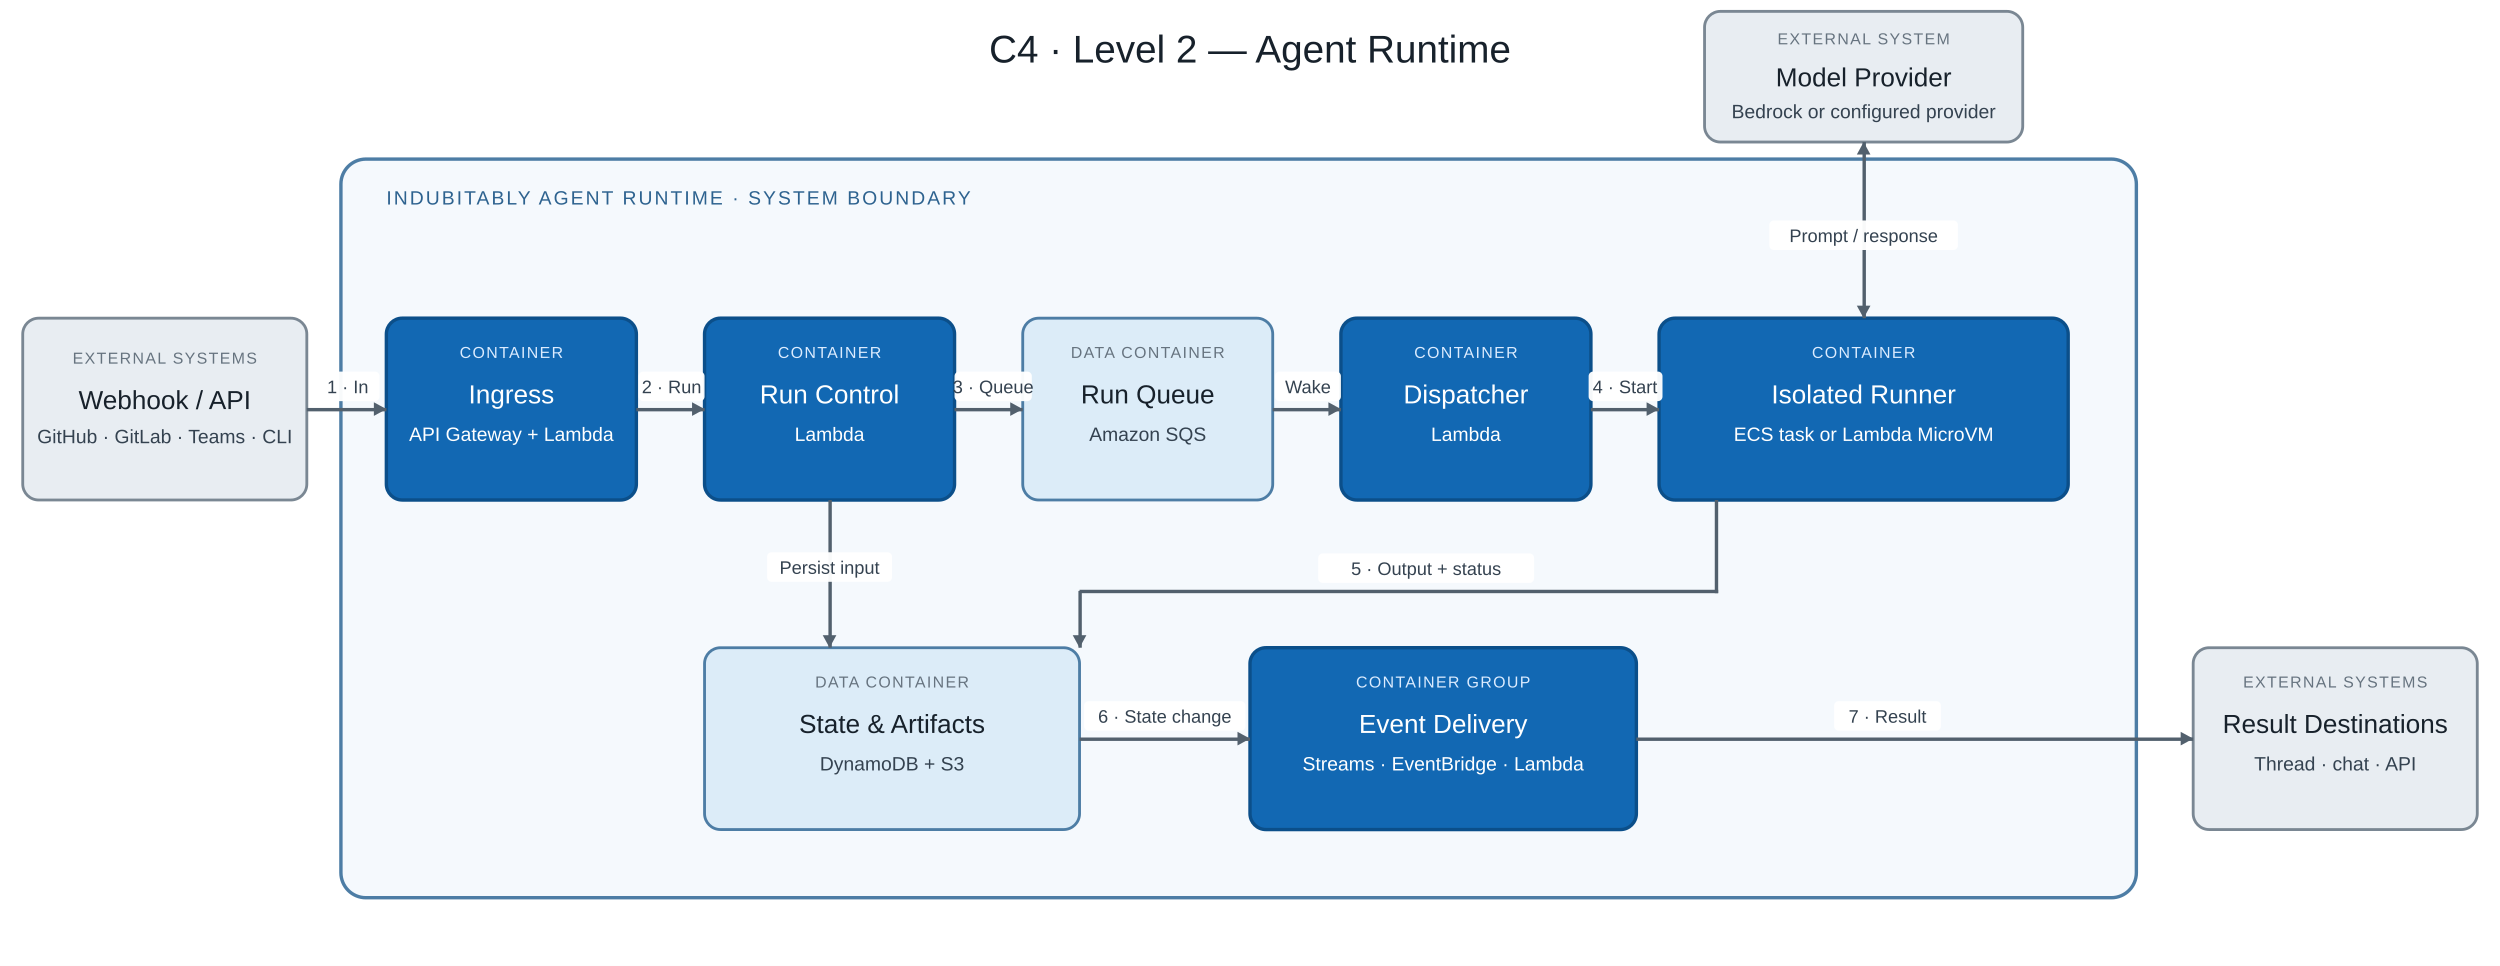
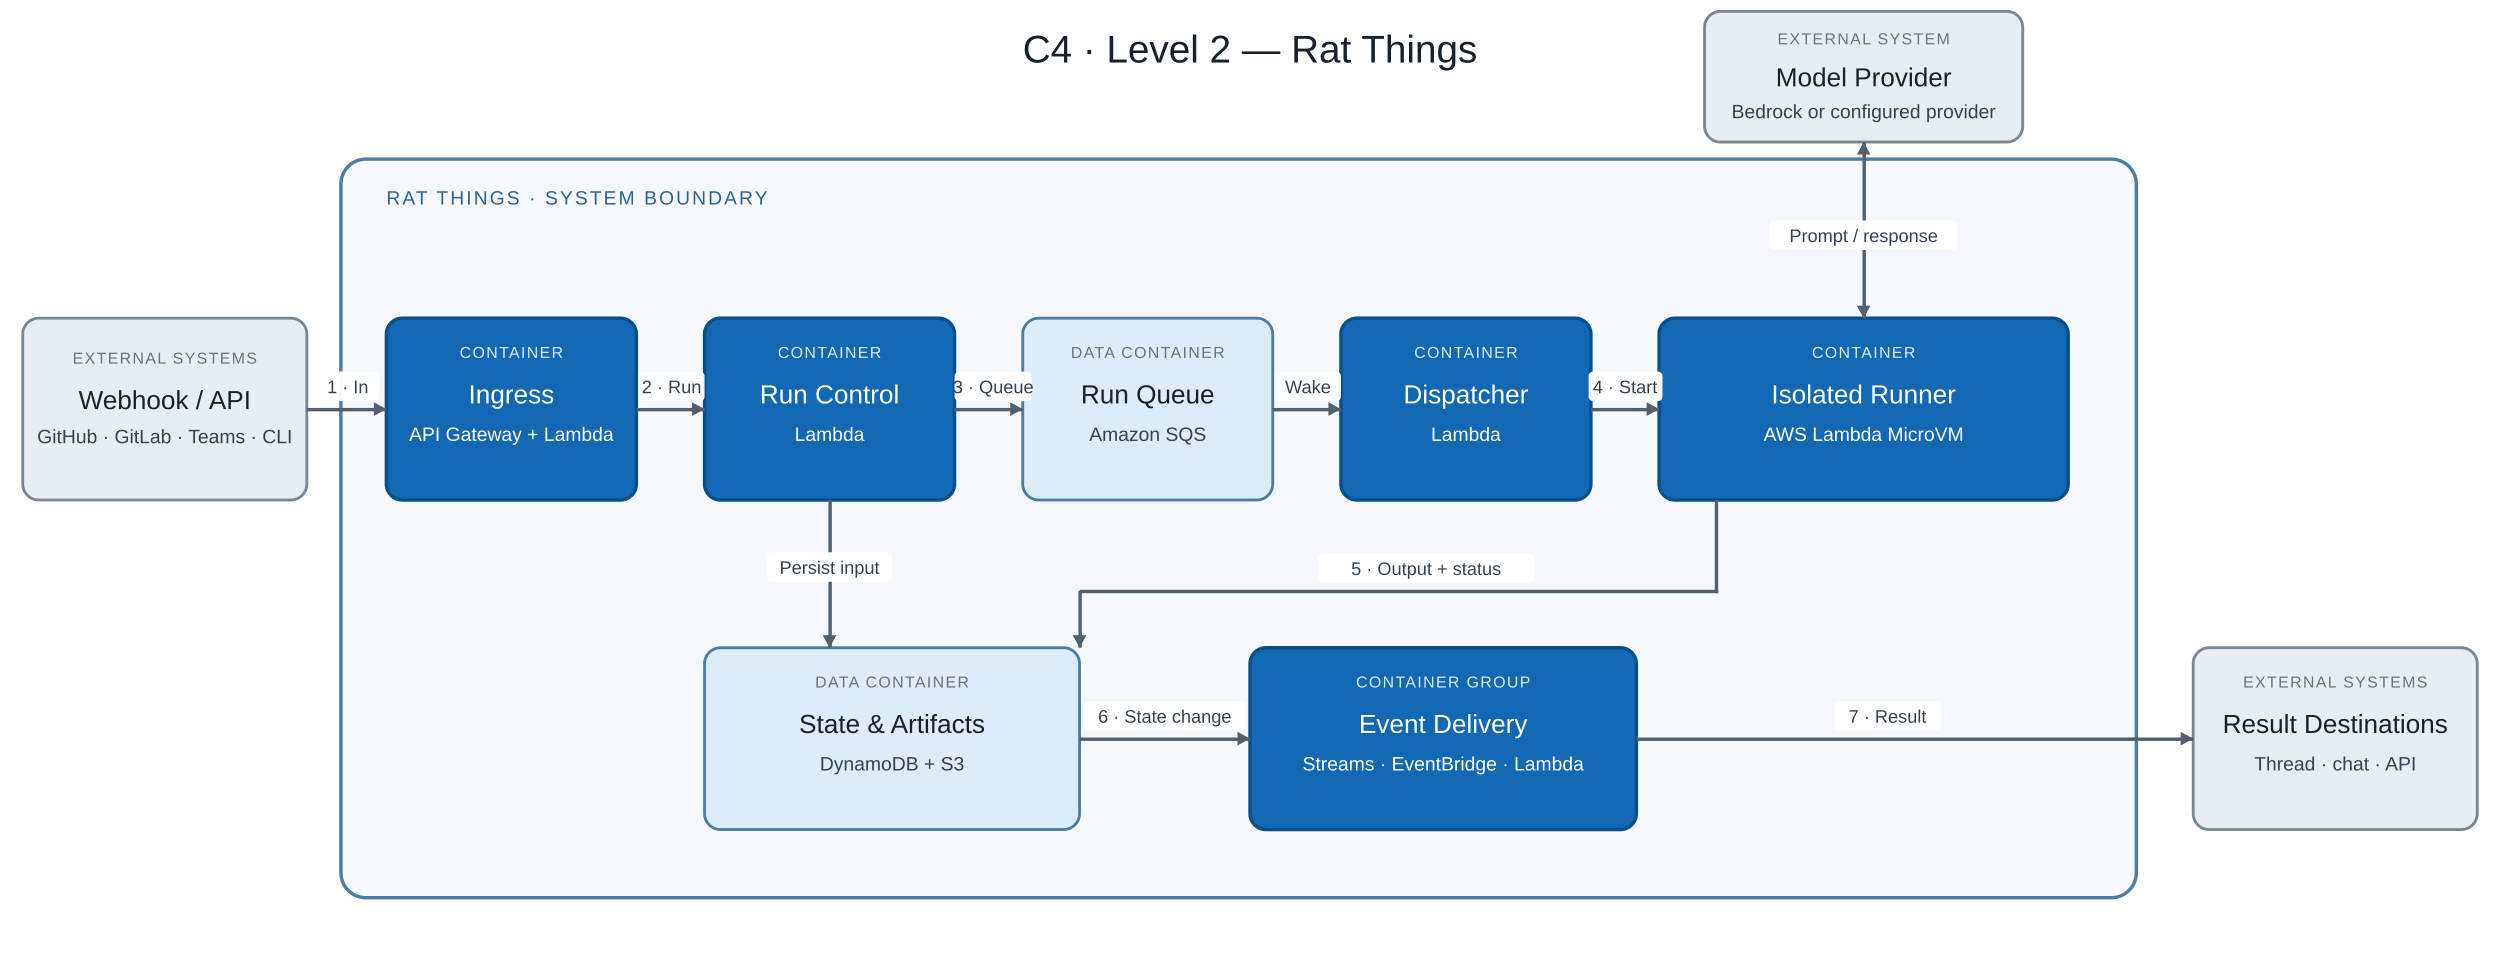
<svg xmlns="http://www.w3.org/2000/svg" width="2200" height="850" viewBox="0 0 2200 850" role="img" aria-labelledby="title description">
  <defs>
    <marker id="arrow" markerWidth="11" markerHeight="11" refX="9" refY="5.5" orient="auto" markerUnits="strokeWidth">
      <path d="M0,0 L11,5.5 L0,11 z" fill="#52606d" />
    </marker>
    <marker id="arrow-start" markerWidth="11" markerHeight="11" refX="2" refY="5.5" orient="auto" markerUnits="strokeWidth">
      <path d="M11,0 L0,5.5 L11,11 z" fill="#52606d" />
    </marker>
    <style>
      .title { font-family: Arial, sans-serif; font-size: 34px; font-weight: 500; fill: #17212b; }
      .boundary-label { font-family: Arial, sans-serif; font-size: 17px; font-weight: 500; letter-spacing: 1.8px; fill: #2d628f; }
      .kind-light { font-family: Arial, sans-serif; font-size: 14px; font-weight: 500; letter-spacing: 1.2px; fill: #dcecff; }
      .kind-dark { font-family: Arial, sans-serif; font-size: 14px; font-weight: 500; letter-spacing: 1.2px; fill: #66737f; }
      .node-title-light { font-family: Arial, sans-serif; font-size: 23px; font-weight: 500; fill: #ffffff; }
      .node-tech-light { font-family: Arial, sans-serif; font-size: 17px; font-weight: 400; fill: #ffffff; }
      .node-title-dark { font-family: Arial, sans-serif; font-size: 23px; font-weight: 500; fill: #17212b; }
      .node-tech-dark { font-family: Arial, sans-serif; font-size: 17px; font-weight: 400; fill: #344250; }
      .flow-label { font-family: Arial, sans-serif; font-size: 16px; font-weight: 500; fill: #344250; }
      .line { fill: none; stroke: #52606d; stroke-width: 3; marker-end: url(#arrow); }
      .line-both { fill: none; stroke: #52606d; stroke-width: 3; marker-start: url(#arrow-start); marker-end: url(#arrow); }
      .label-bg { fill: #ffffff; opacity: 0.96; }
    </style>
  </defs>
  <rect width="2200" height="850" fill="#ffffff" />
-   <text x="1100" y="55" text-anchor="middle" class="title">C4 · Level 2 — Agent Runtime</text>
+   <text x="1100" y="55" text-anchor="middle" class="title">C4 · Level 2 — Rat Things</text>
  <rect x="300" y="140" width="1580" height="650" rx="22" fill="#f5f9fd" stroke="#4d7da5" stroke-width="3" />
-   <text x="340" y="180" class="boundary-label">INDUBITABLY AGENT RUNTIME · SYSTEM BOUNDARY</text>
+   <text x="340" y="180" class="boundary-label">RAT THINGS · SYSTEM BOUNDARY</text>
  <rect x="20" y="280" width="250" height="160" rx="14" fill="#e8edf2" stroke="#7a8793" stroke-width="2.5" />
  <text x="145" y="320" text-anchor="middle" class="kind-dark">EXTERNAL SYSTEMS</text>
  <text x="145" y="360" text-anchor="middle" class="node-title-dark">Webhook / API</text>
  <text x="145" y="390" text-anchor="middle" class="node-tech-dark">GitHub · GitLab · Teams · CLI</text>
  <g>
    <rect x="340" y="280" width="220" height="160" rx="14" fill="#1268b3" stroke="#0b4f8a" stroke-width="3" />
    <text x="450" y="315" text-anchor="middle" class="kind-light">CONTAINER</text>
    <text x="450" y="355" text-anchor="middle" class="node-title-light">Ingress</text>
    <text x="450" y="388" text-anchor="middle" class="node-tech-light">API Gateway + Lambda</text>
  </g>
  <g>
    <rect x="620" y="280" width="220" height="160" rx="14" fill="#1268b3" stroke="#0b4f8a" stroke-width="3" />
    <text x="730" y="315" text-anchor="middle" class="kind-light">CONTAINER</text>
    <text x="730" y="355" text-anchor="middle" class="node-title-light">Run Control</text>
    <text x="730" y="388" text-anchor="middle" class="node-tech-light">Lambda</text>
  </g>
  <g>
    <rect x="900" y="280" width="220" height="160" rx="14" fill="#dcecf8" stroke="#4d7da5" stroke-width="2.5" />
    <text x="1010" y="315" text-anchor="middle" class="kind-dark">DATA CONTAINER</text>
    <text x="1010" y="355" text-anchor="middle" class="node-title-dark">Run Queue</text>
    <text x="1010" y="388" text-anchor="middle" class="node-tech-dark">Amazon SQS</text>
  </g>
  <g>
    <rect x="1180" y="280" width="220" height="160" rx="14" fill="#1268b3" stroke="#0b4f8a" stroke-width="3" />
    <text x="1290" y="315" text-anchor="middle" class="kind-light">CONTAINER</text>
    <text x="1290" y="355" text-anchor="middle" class="node-title-light">Dispatcher</text>
    <text x="1290" y="388" text-anchor="middle" class="node-tech-light">Lambda</text>
  </g>
  <g>
    <rect x="1460" y="280" width="360" height="160" rx="14" fill="#1268b3" stroke="#0b4f8a" stroke-width="3" />
    <text x="1640" y="315" text-anchor="middle" class="kind-light">CONTAINER</text>
    <text x="1640" y="355" text-anchor="middle" class="node-title-light">Isolated Runner</text>
-     <text x="1640" y="388" text-anchor="middle" class="node-tech-light">ECS task or Lambda MicroVM</text>
+     <text x="1640" y="388" text-anchor="middle" class="node-tech-light">AWS Lambda MicroVM</text>
  </g>
  <g>
    <rect x="620" y="570" width="330" height="160" rx="14" fill="#dcecf8" stroke="#4d7da5" stroke-width="2.5" />
    <text x="785" y="605" text-anchor="middle" class="kind-dark">DATA CONTAINER</text>
    <text x="785" y="645" text-anchor="middle" class="node-title-dark">State &amp; Artifacts</text>
    <text x="785" y="678" text-anchor="middle" class="node-tech-dark">DynamoDB + S3</text>
  </g>
  <g>
    <rect x="1100" y="570" width="340" height="160" rx="14" fill="#1268b3" stroke="#0b4f8a" stroke-width="3" />
    <text x="1270" y="605" text-anchor="middle" class="kind-light">CONTAINER GROUP</text>
    <text x="1270" y="645" text-anchor="middle" class="node-title-light">Event Delivery</text>
    <text x="1270" y="678" text-anchor="middle" class="node-tech-light">Streams · EventBridge · Lambda</text>
  </g>
  <rect x="1930" y="570" width="250" height="160" rx="14" fill="#e8edf2" stroke="#7a8793" stroke-width="2.5" />
  <text x="2055" y="605" text-anchor="middle" class="kind-dark">EXTERNAL SYSTEMS</text>
  <text x="2055" y="645" text-anchor="middle" class="node-title-dark">Result Destinations</text>
  <text x="2055" y="678" text-anchor="middle" class="node-tech-dark">Thread · chat · API</text>
  <rect x="1500" y="10" width="280" height="115" rx="14" fill="#e8edf2" stroke="#7a8793" stroke-width="2.5" />
  <text x="1640" y="39" text-anchor="middle" class="kind-dark">EXTERNAL SYSTEM</text>
  <text x="1640" y="76" text-anchor="middle" class="node-title-dark">Model Provider</text>
  <text x="1640" y="104" text-anchor="middle" class="node-tech-dark">Bedrock or configured provider</text>
  <rect x="270" y="359" width="70" height="3" fill="#52606d" />
  <polygon points="340,360 329,354 329,366" fill="#52606d" />
  <rect x="560" y="359" width="60" height="3" fill="#52606d" />
  <polygon points="620,360 609,354 609,366" fill="#52606d" />
  <rect x="840" y="359" width="60" height="3" fill="#52606d" />
  <polygon points="900,360 889,354 889,366" fill="#52606d" />
  <rect x="1120" y="359" width="60" height="3" fill="#52606d" />
  <polygon points="1180,360 1169,354 1169,366" fill="#52606d" />
  <rect x="1400" y="359" width="60" height="3" fill="#52606d" />
  <polygon points="1460,360 1449,354 1449,366" fill="#52606d" />
  <rect x="729" y="440" width="3" height="130" fill="#52606d" />
  <polygon points="730,570 724,559 736,559" fill="#52606d" />
  <rect x="1509" y="440" width="3" height="82" fill="#52606d" />
  <rect x="950" y="519" width="562" height="3" fill="#52606d" />
  <rect x="949" y="520" width="3" height="50" fill="#52606d" />
  <polygon points="950,570 944,559 956,559" fill="#52606d" />
  <rect x="950" y="649" width="150" height="3" fill="#52606d" />
  <polygon points="1100,650 1089,644 1089,656" fill="#52606d" />
  <rect x="1440" y="649" width="490" height="3" fill="#52606d" />
  <polygon points="1930,650 1919,644 1919,656" fill="#52606d" />
  <rect x="1639" y="125" width="3" height="155" fill="#52606d" />
  <polygon points="1640,125 1634,136 1646,136" fill="#52606d" />
  <polygon points="1640,280 1634,269 1646,269" fill="#52606d" />
  <g>
    <rect x="278" y="327" width="56" height="26" rx="4" class="label-bg" />
    <text x="306" y="346" text-anchor="middle" class="flow-label">1 · In</text>
  </g>
  <g>
    <rect x="562" y="327" width="58" height="26" rx="4" class="label-bg" />
    <text x="591" y="346" text-anchor="middle" class="flow-label">2 · Run</text>
  </g>
  <g>
    <rect x="840" y="327" width="68" height="26" rx="4" class="label-bg" />
    <text x="874" y="346" text-anchor="middle" class="flow-label">3 · Queue</text>
  </g>
  <g>
    <rect x="1122" y="327" width="58" height="26" rx="4" class="label-bg" />
    <text x="1151" y="346" text-anchor="middle" class="flow-label">Wake</text>
  </g>
  <g>
    <rect x="1398" y="327" width="65" height="26" rx="4" class="label-bg" />
    <text x="1430" y="346" text-anchor="middle" class="flow-label">4 · Start</text>
  </g>
  <g>
    <rect x="675" y="486" width="110" height="26" rx="4" class="label-bg" />
    <text x="730" y="505" text-anchor="middle" class="flow-label">Persist input</text>
  </g>
  <g>
    <rect x="1160" y="487" width="190" height="26" rx="4" class="label-bg" />
    <text x="1255" y="506" text-anchor="middle" class="flow-label">5 · Output + status</text>
  </g>
  <g>
    <rect x="954" y="617" width="142" height="26" rx="4" class="label-bg" />
    <text x="1025" y="636" text-anchor="middle" class="flow-label">6 · State change</text>
  </g>
  <g>
    <rect x="1614" y="617" width="94" height="26" rx="4" class="label-bg" />
    <text x="1661" y="636" text-anchor="middle" class="flow-label">7 · Result</text>
  </g>
  <g>
    <rect x="1557" y="194" width="166" height="26" rx="4" class="label-bg" />
    <text x="1640" y="213" text-anchor="middle" class="flow-label">Prompt / response</text>
  </g>
</svg>
